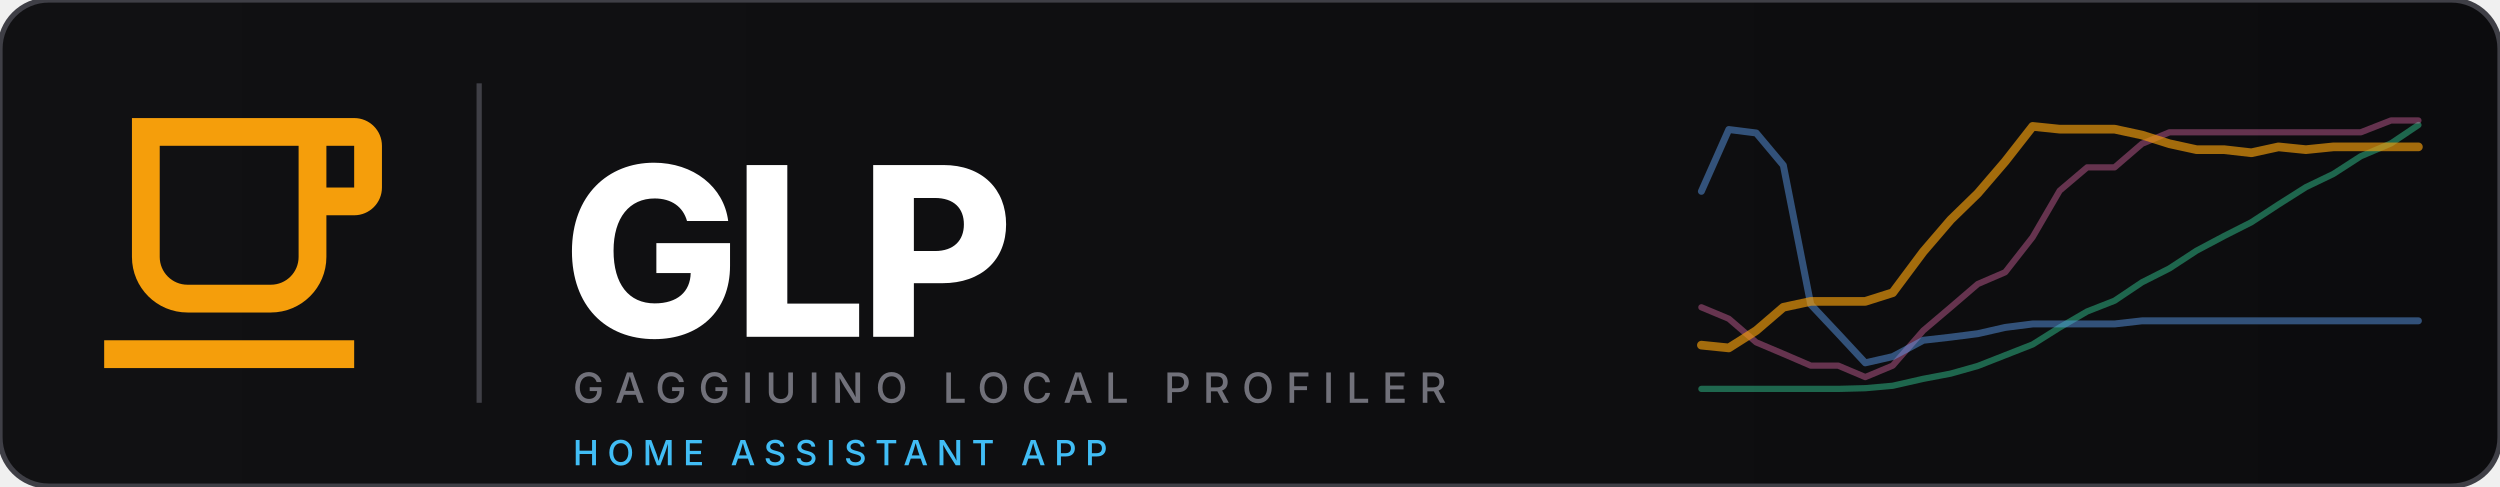
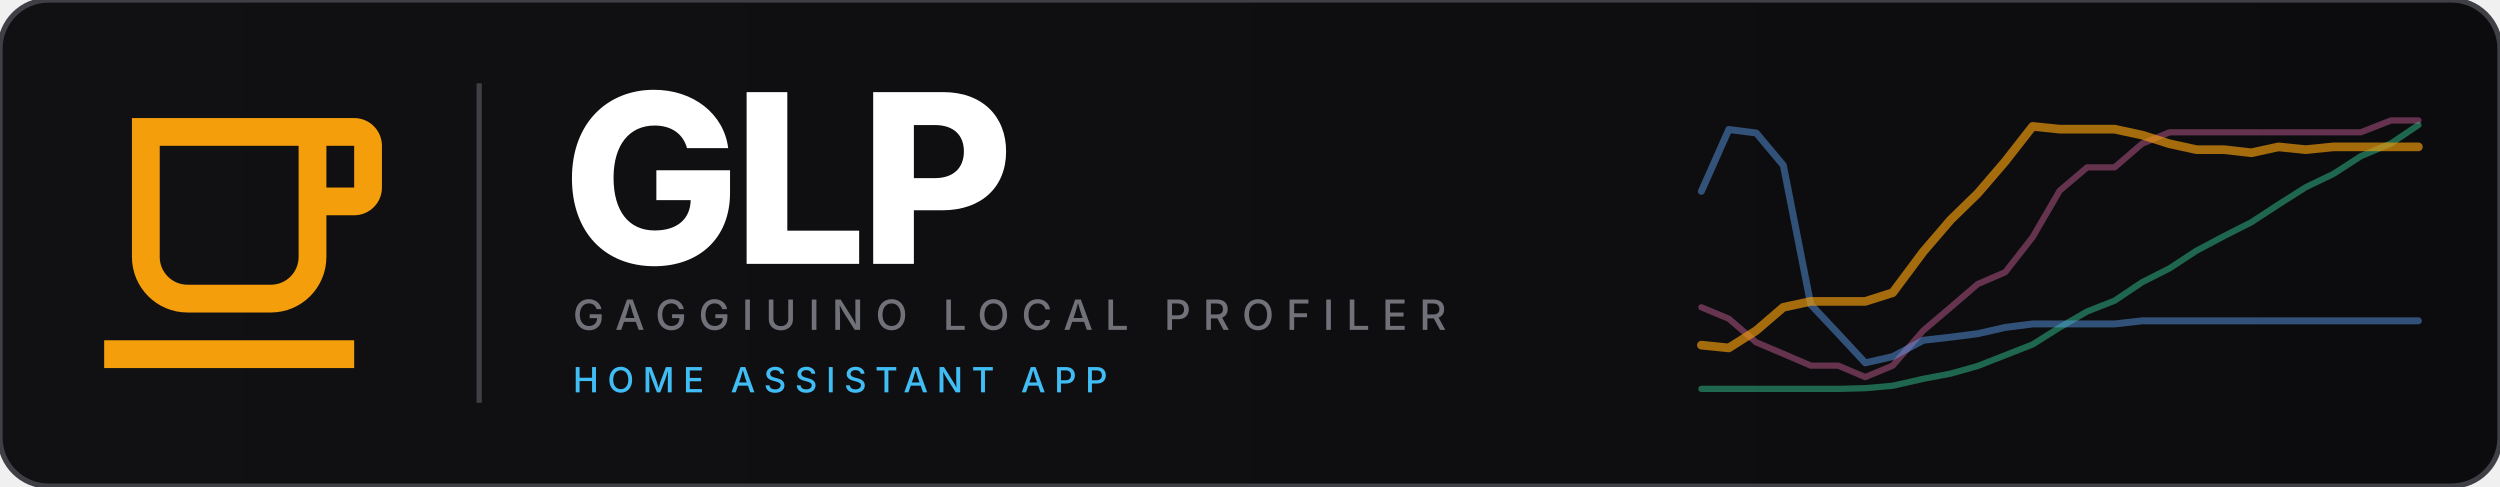
<svg xmlns="http://www.w3.org/2000/svg" viewBox="0 0 720 140" width="720" height="140">
  <defs>
    <linearGradient id="bg" x1="0" y1="0" x2="1" y2="0">
      <stop offset="0%" stop-color="#111113" />
      <stop offset="100%" stop-color="#0c0c0e" />
    </linearGradient>
  </defs>
  <rect width="720" height="140" rx="14" fill="url(#bg)" />
  <rect width="720" height="140" rx="14" fill="none" stroke="#3f3f46" stroke-width="1.5" />
  <g transform="translate(22, 22) scale(4)" fill="#f59e0b">
    <path d="M2,21V19H20V21H2M20,8V5H18V8H20M20,3A2,2 0 0,1 22,5V8A2,2 0 0,1 20,10H18V13A4,4 0 0,1 14,17H8A4,4 0 0,1 4,13V3H20M16,5H6V13A2,2 0 0,0 8,15H14A2,2 0 0,0 16,13V5Z" />
  </g>
  <line x1="138" y1="24" x2="138" y2="116" stroke="#3f3f46" stroke-width="1.5" />
-   <text x="162" y="97" font-family="-apple-system, BlinkMacSystemFont, 'Segoe UI', system-ui, sans-serif" font-size="68" font-weight="800" fill="white" letter-spacing="-2">GLP</text>
-   <text x="165" y="116" font-family="-apple-system, BlinkMacSystemFont, 'Segoe UI', system-ui, sans-serif" font-size="12" font-weight="500" fill="#71717a" letter-spacing="3.5">GAGGIUINO LOCAL PROFILER</text>
-   <text x="165" y="134" font-family="-apple-system, BlinkMacSystemFont, 'Segoe UI', system-ui, sans-serif" font-size="10" font-weight="500" fill="#41bdf5" letter-spacing="2.5">HOME ASSISTANT APP</text>
+   <text x="162" y="76" font-family="-apple-system, BlinkMacSystemFont, 'Segoe UI', system-ui, sans-serif" font-size="68" font-weight="800" fill="white" letter-spacing="-2">GLP</text>
+   <text x="165" y="95" font-family="-apple-system, BlinkMacSystemFont, 'Segoe UI', system-ui, sans-serif" font-size="12" font-weight="500" fill="#71717a" letter-spacing="3.5">GAGGIUINO LOCAL PROFILER</text>
+   <text x="165" y="113" font-family="-apple-system, BlinkMacSystemFont, 'Segoe UI', system-ui, sans-serif" font-size="10" font-weight="500" fill="#41bdf5" letter-spacing="2.5">HOME ASSISTANT APP</text>
  <polyline points="490.0,112.0 497.9,112.0 505.8,112.0 513.6,112.0 521.5,112.0 529.4,112.0 537.2,111.8 545.1,111.1 553.9,109.1 561.8,107.6 569.6,105.4 577.5,102.3 585.4,99.2 593.2,94.3 601.1,89.7 609.0,86.6 616.9,81.3 624.8,77.3 632.6,72.2 640.5,68.0 648.4,64.0 656.2,58.9 664.1,53.9 672.0,50.1 679.9,45.0 688.6,41.3 696.5,36.0" fill="none" stroke="#34d399" stroke-width="1.8" stroke-linecap="round" stroke-linejoin="round" opacity="0.45" />
  <polyline points="490.0,88.5 497.9,91.8 505.8,98.6 513.6,101.9 521.5,105.3 529.4,105.3 537.2,108.6 545.1,105.3 553.9,95.2 561.8,88.5 569.6,81.8 577.5,78.4 585.4,68.3 593.2,54.9 601.1,48.2 609.0,48.2 616.9,41.4 624.8,38.1 632.6,38.1 640.5,38.1 648.4,38.1 656.2,38.1 664.1,38.1 672.0,38.1 679.9,38.1 688.6,34.7 696.5,34.7" fill="none" stroke="#f472b6" stroke-width="1.8" stroke-linecap="round" stroke-linejoin="round" opacity="0.38" />
  <polyline points="490.0,55.1 497.9,37.3 505.8,38.3 513.6,47.6 521.5,87.7 529.4,96.1 537.2,104.5 545.1,102.7 553.9,98.0 561.8,97.1 569.6,96.1 577.5,94.3 585.4,93.3 593.2,93.3 601.1,93.3 609.0,93.3 616.9,92.4 624.8,92.4 632.6,92.4 640.5,92.4 648.4,92.4 656.2,92.4 664.1,92.4 672.0,92.4 679.9,92.4 688.6,92.4 696.5,92.4" fill="none" stroke="#60a5fa" stroke-width="2.0" stroke-linecap="round" stroke-linejoin="round" opacity="0.45" />
  <polyline points="490.0,99.4 497.9,100.2 505.8,95.2 513.6,88.5 521.5,86.8 529.4,86.8 537.2,86.8 545.1,84.3 553.9,72.5 561.8,63.3 569.6,55.7 577.5,46.5 585.4,36.4 593.2,37.2 601.1,37.2 609.0,37.2 616.9,38.9 624.8,41.4 632.6,43.1 640.5,43.1 648.4,44.0 656.2,42.3 664.1,43.1 672.0,42.3 679.9,42.3 688.6,42.3 696.5,42.3" fill="none" stroke="#f59e0b" stroke-width="2.5" stroke-linecap="round" stroke-linejoin="round" opacity="0.65" />
</svg>
